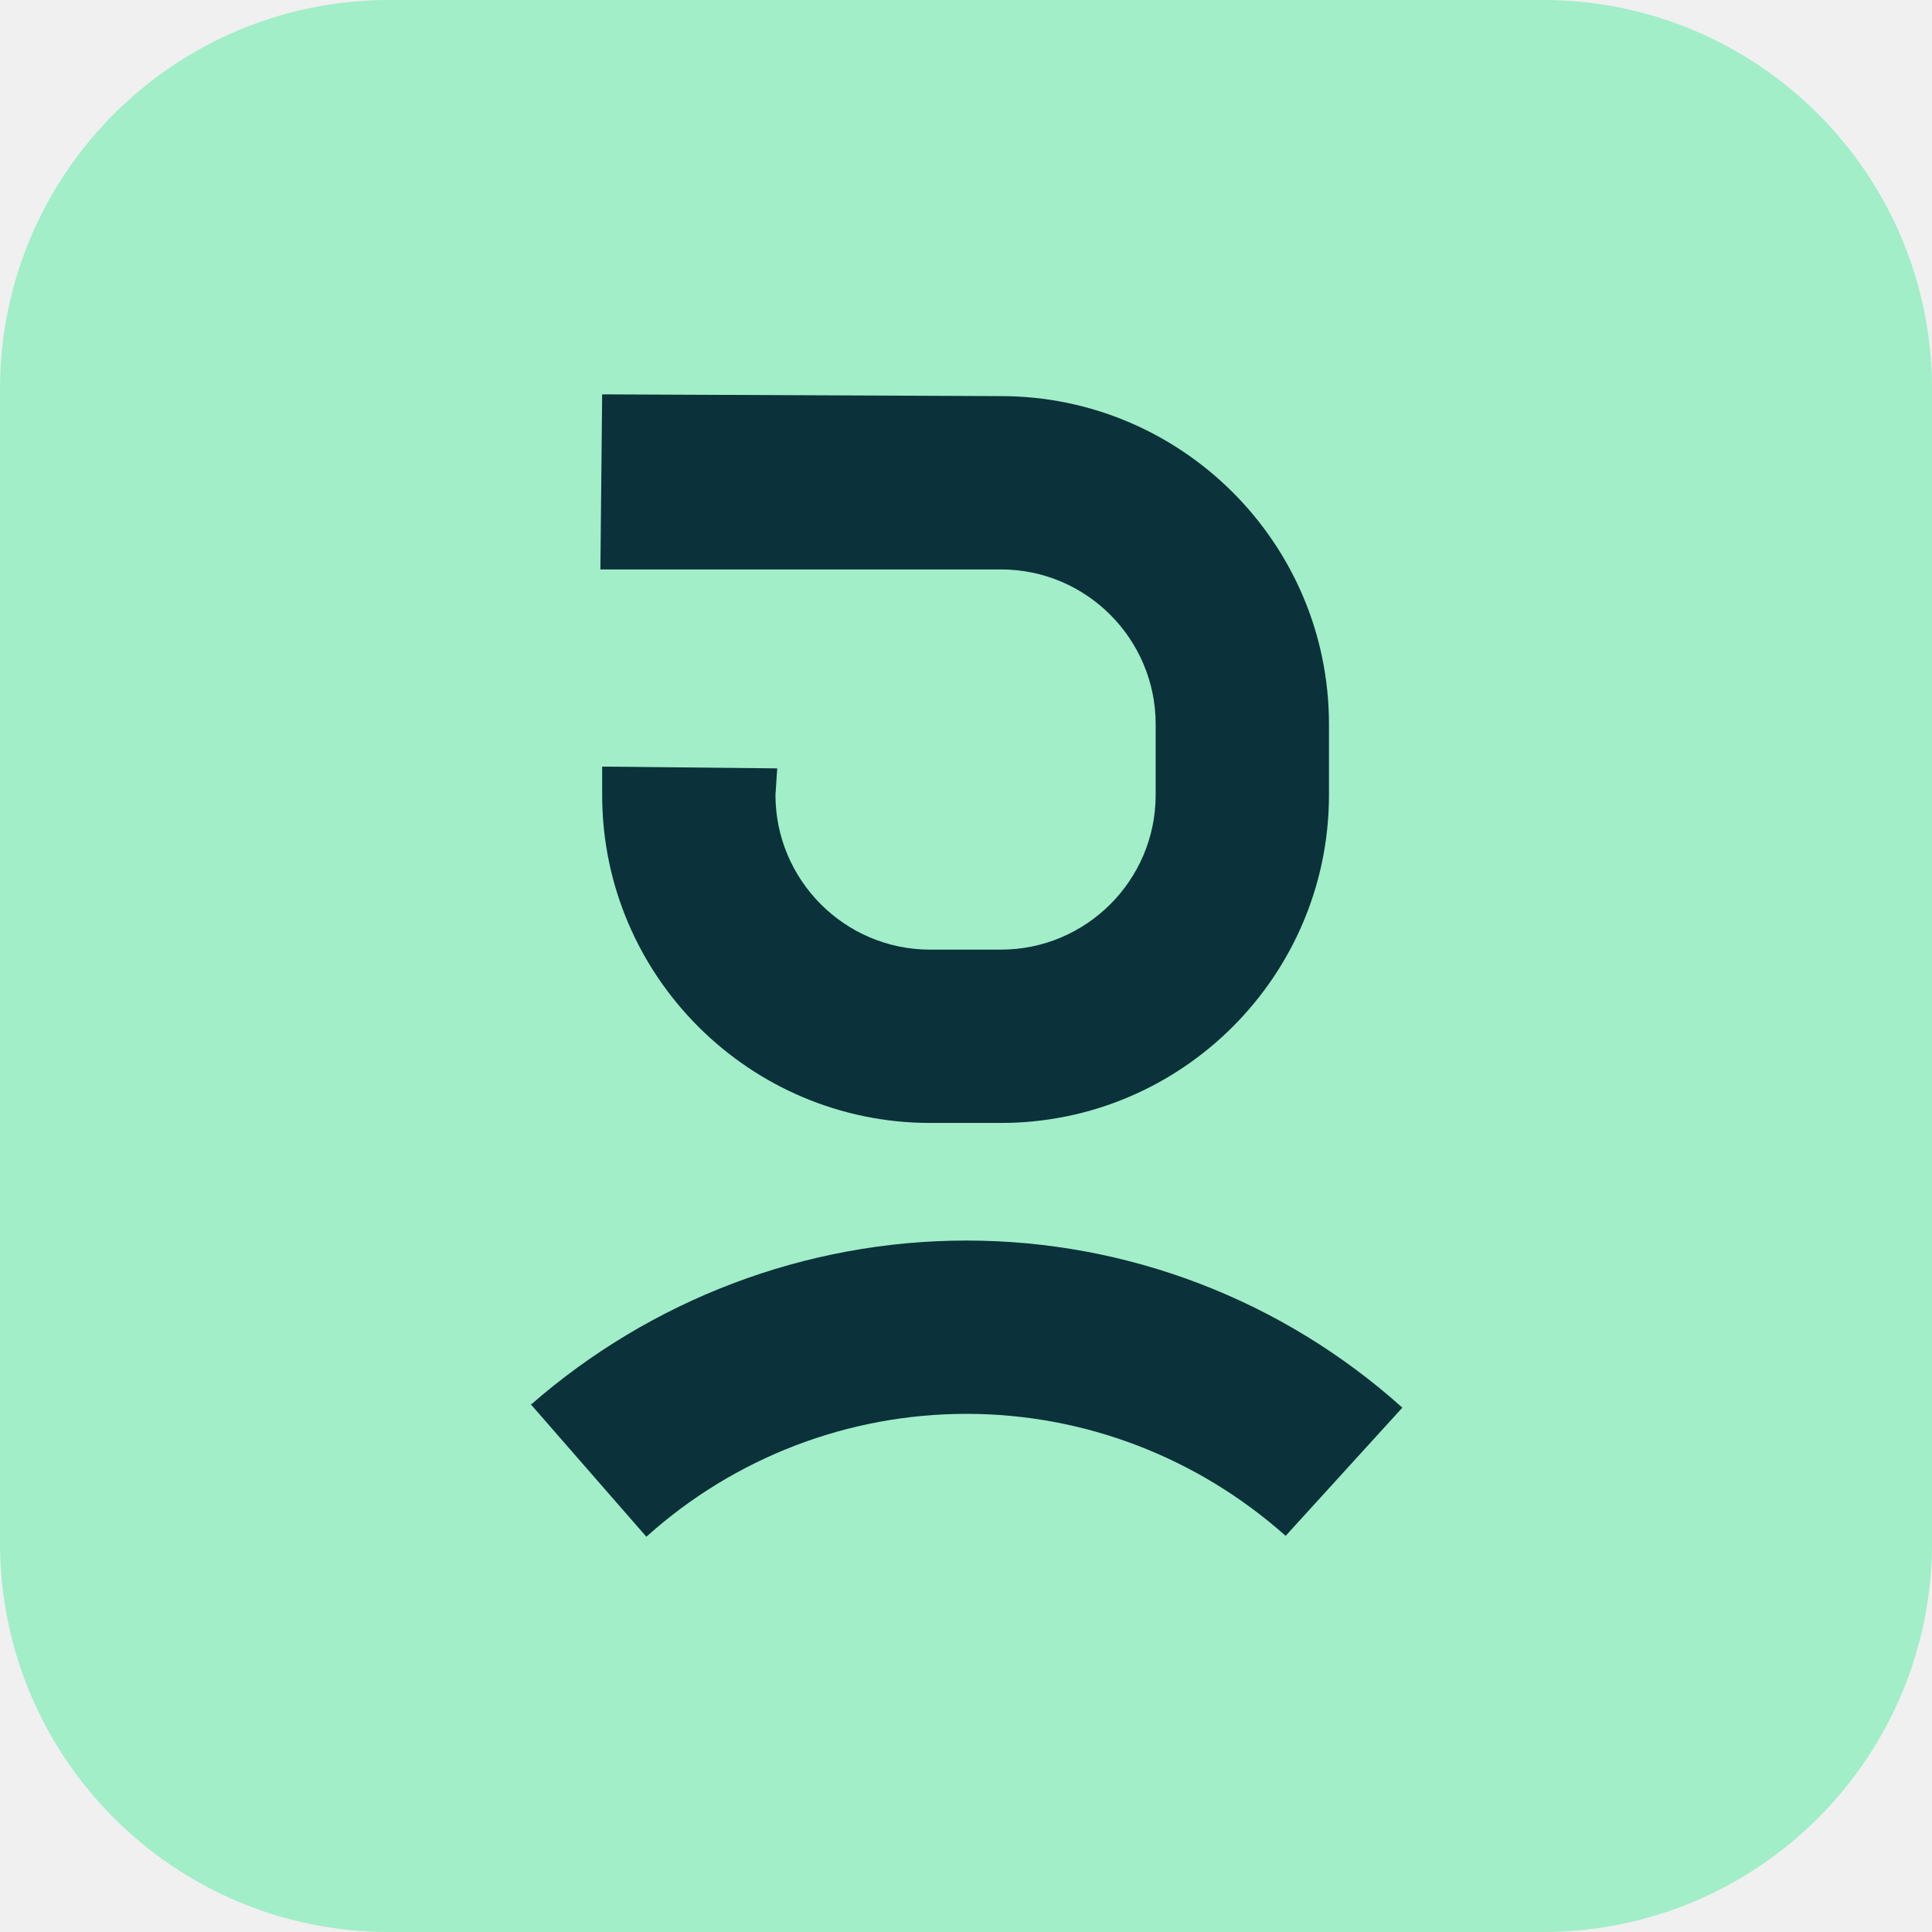
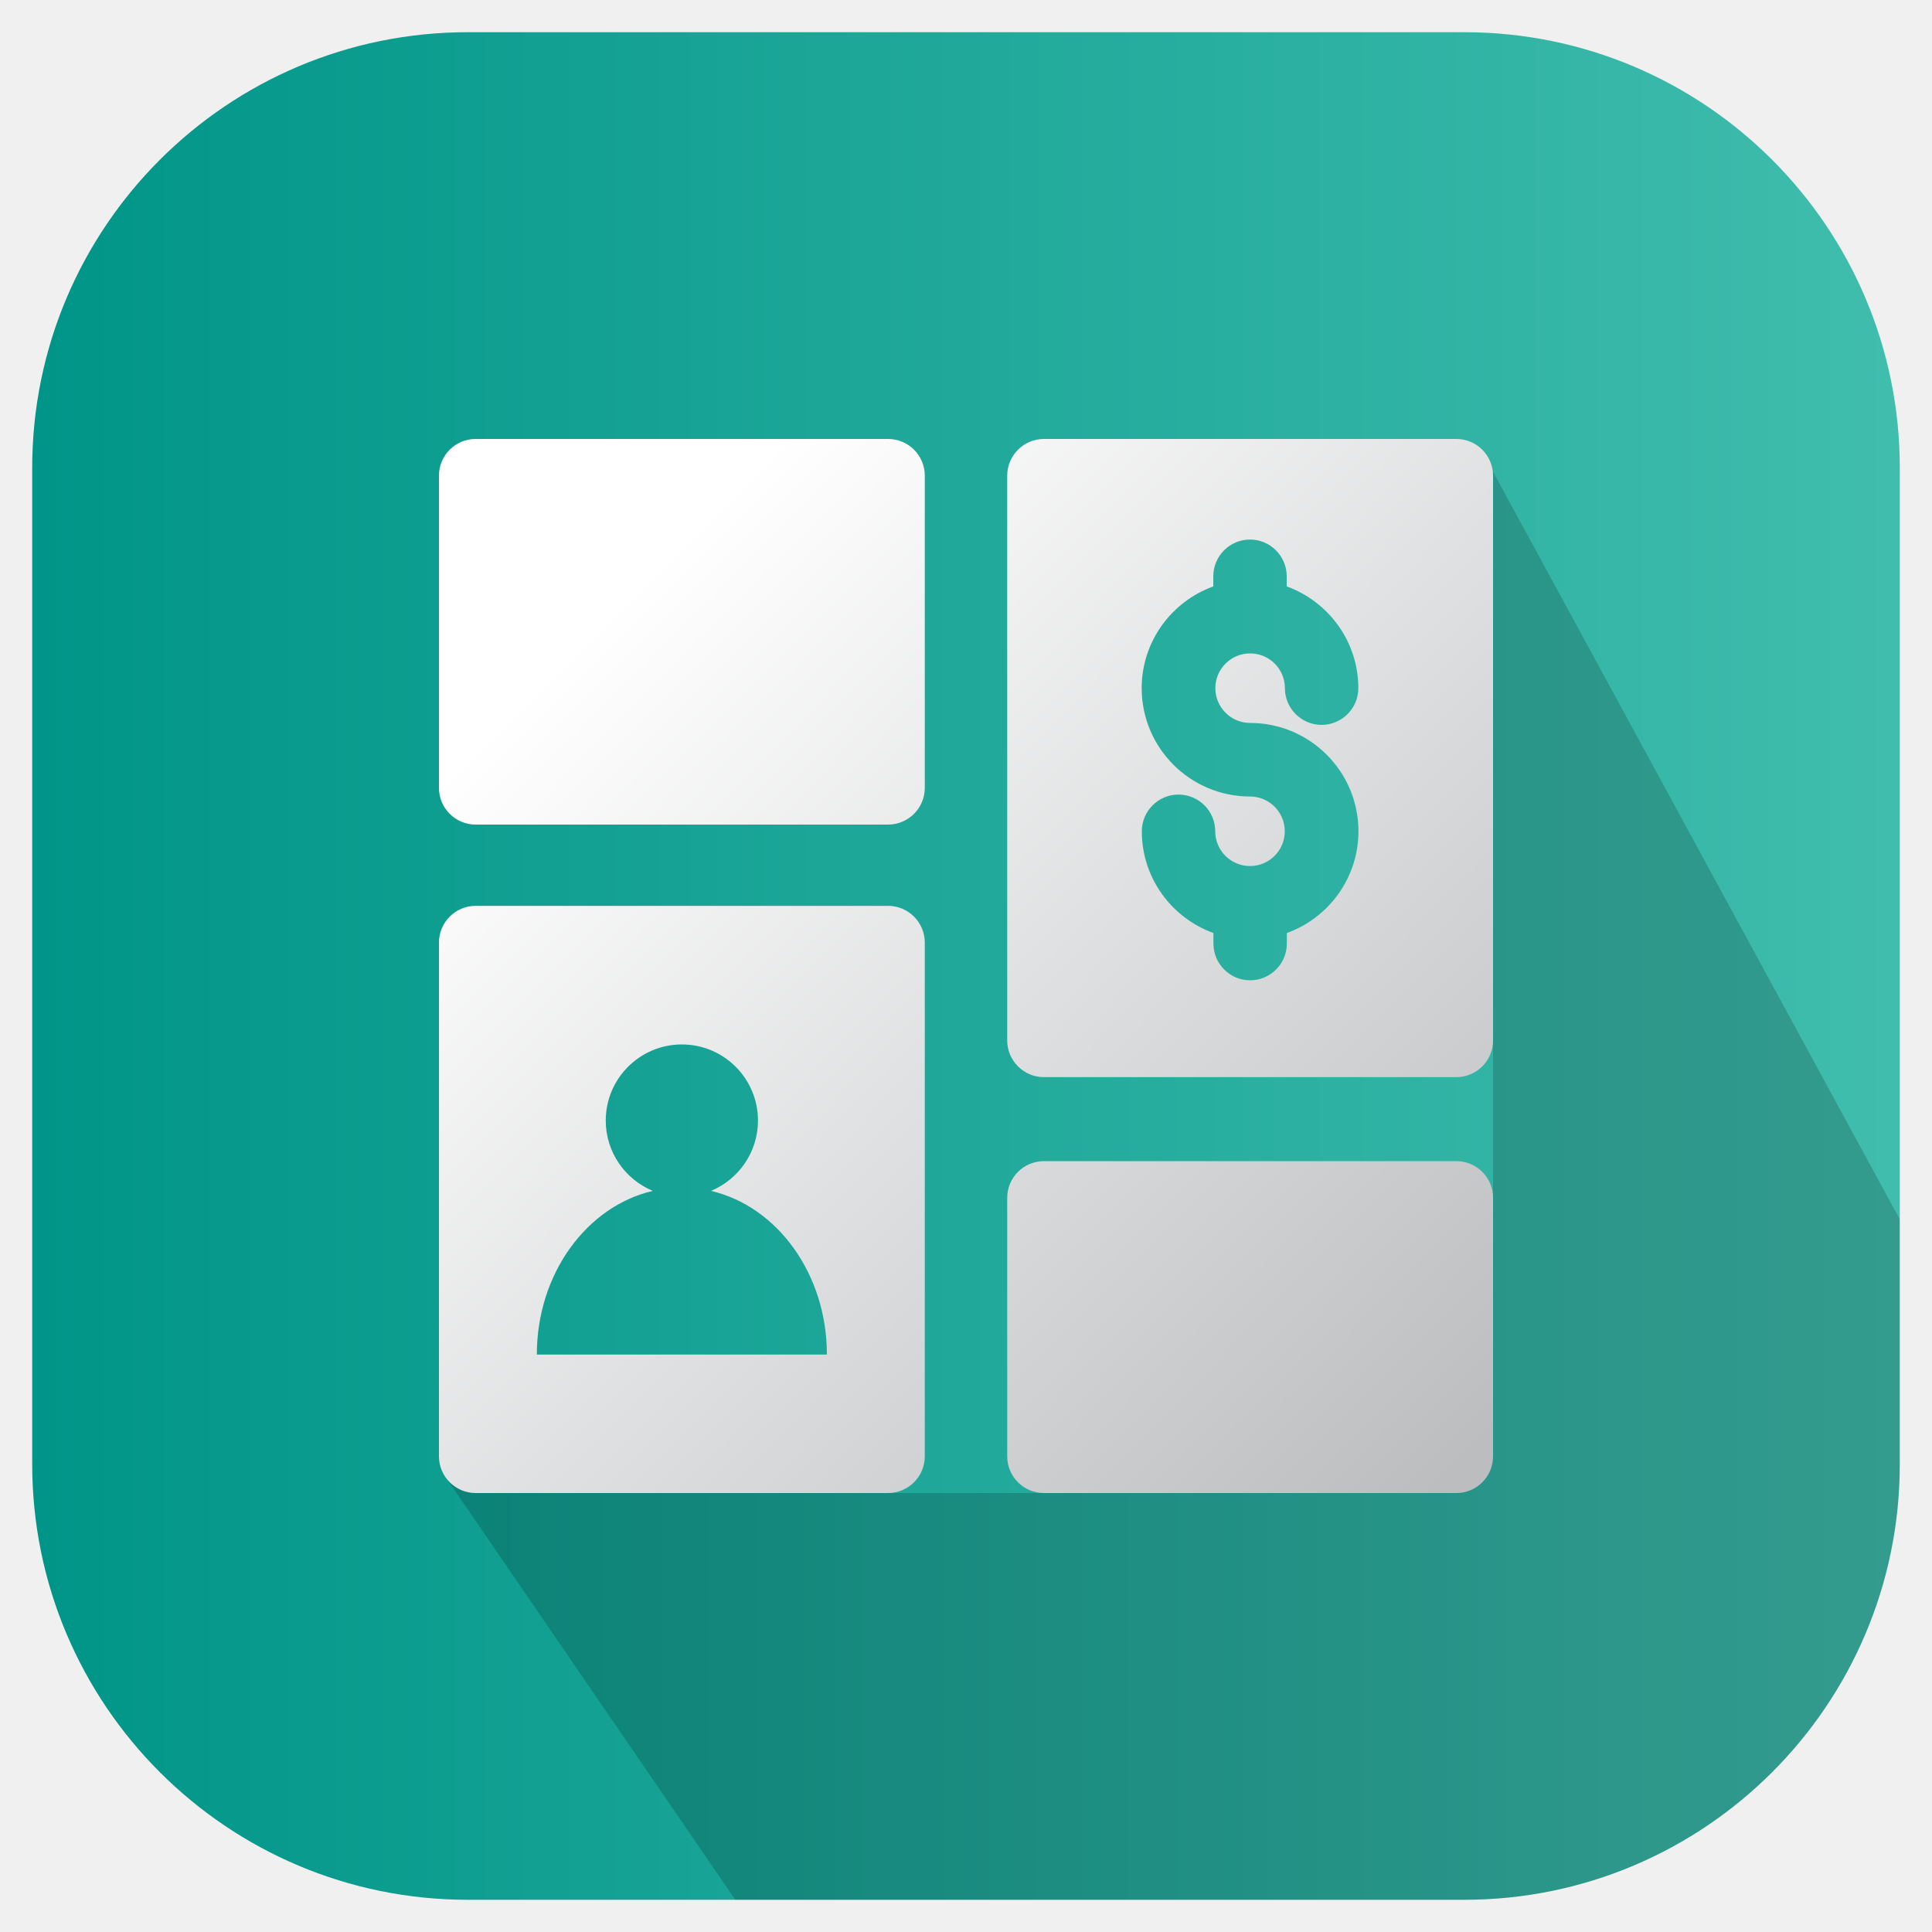
- <svg xmlns="http://www.w3.org/2000/svg" width="117" height="117" viewBox="0 0 117 117" fill="none">
-   <g clip-path="url(#clip0_0_45)">
-     <path d="M93.439 0H23.561C10.549 0 0 10.549 0 23.561V93.439C0 106.452 10.549 117 23.561 117H93.439C106.452 117 117 106.452 117 93.439V23.561C117 10.549 106.452 0 93.439 0Z" fill="#A1EEC9" />
-     <path d="M56.332 68.004C45.408 68.004 36.466 59.116 36.466 48.139V46.425L47.068 46.532L46.961 48.139C46.961 53.279 51.138 57.509 56.332 57.509H60.615C65.756 57.509 69.986 53.333 69.986 48.139V43.855C69.986 38.714 65.809 34.484 60.615 34.484H36.359L36.466 23.882L60.615 23.989C71.539 23.989 80.481 32.878 80.481 43.855V48.139C80.481 59.062 71.593 68.004 60.615 68.004H56.332Z" fill="#0B313A" />
-     <path d="M32.128 85.086C39.41 78.713 48.781 75.126 58.527 75.126C68.272 75.126 77.643 78.713 84.925 85.246L77.857 93.01C72.502 88.245 65.648 85.621 58.527 85.621C51.405 85.621 44.497 88.245 39.143 93.064L32.182 85.086H32.128Z" fill="#0B313A" />
+ <svg xmlns="http://www.w3.org/2000/svg" xmlns:xlink="http://www.w3.org/1999/xlink" viewBox="0 0 150 150">
+   <defs>
+     <style>
+       .cls-1 {
+         fill: none;
+       }
+ 
+       .cls-2 {
+         fill: url(#linear-gradient-5);
+       }
+ 
+       .cls-3 {
+         fill: url(#linear-gradient-4);
+       }
+ 
+       .cls-4 {
+         fill: url(#linear-gradient-3);
+       }
+ 
+       .cls-5 {
+         fill: url(#linear-gradient-2);
+       }
+ 
+       .cls-6 {
+         fill: url(#linear-gradient);
+       }
+ 
+       .cls-7 {
+         isolation: isolate;
+       }
+ 
+       .cls-8 {
+         fill: #d0d2d3;
+         mix-blend-mode: multiply;
+       }
+ 
+       .cls-9 {
+         clip-path: url(#clippath);
+       }
+     </style>
+     <linearGradient id="linear-gradient" x1="2.5" y1="75" x2="147.5" y2="75" gradientUnits="userSpaceOnUse">
+       <stop offset="0" stop-color="#009588" />
+       <stop offset="1" stop-color="#40bdad" />
+     </linearGradient>
+     <clipPath id="clippath">
+       <rect class="cls-1" x="2.5" y="2.5" width="145" height="145" rx="33.83" ry="33.83" />
+     </clipPath>
+     <linearGradient id="linear-gradient-2" x1="36.56" y1="32.85" x2="116" y2="111.4" gradientUnits="userSpaceOnUse">
+       <stop offset=".16" stop-color="#fff" />
+       <stop offset="1" stop-color="#bbbdbf" />
+     </linearGradient>
+     <linearGradient id="linear-gradient-3" x1="31.38" y1="38.09" x2="110.82" y2="116.64" xlink:href="#linear-gradient-2" />
+     <linearGradient id="linear-gradient-4" x1="53.47" y1="15.75" x2="132.91" y2="94.3" xlink:href="#linear-gradient-2" />
+     <linearGradient id="linear-gradient-5" x1="14.52" y1="55.13" x2="93.96" y2="133.69" xlink:href="#linear-gradient-2" />
+   </defs>
+   <g class="cls-7">
+     <g id="Layer_1">
+       <g>
+         <rect class="cls-6" x="2.5" y="2.5" width="145" height="145" rx="33.83" ry="33.83" />
+         <g class="cls-9">
+           <polygon class="cls-8" points="147.5 94.67 115.92 36.63 115.92 113.07 113.07 115.92 81.05 115.92 68.95 115.92 34.72 114.86 71 167.8 147.5 167.8 147.5 94.67" />
+         </g>
+         <g>
+           <rect class="cls-5" x="34.08" y="34.08" width="37.72" height="29.94" rx="2.85" ry="2.85" />
+           <rect class="cls-4" x="78.2" y="90.15" width="37.72" height="25.77" rx="2.85" ry="2.85" />
+           <path class="cls-3" d="M78.2,36.93v43.85c0,1.57,1.28,2.85,2.85,2.85h32.02c1.57,0,2.85-1.28,2.85-2.85v-43.85c0-1.57-1.28-2.85-2.85-2.85h-32.02c-1.57,0-2.85,1.28-2.85,2.85ZM97.06,56.13c4.64,0,8.41,3.77,8.41,8.41,0,3.63-2.32,6.73-5.56,7.9v.82c0,1.57-1.28,2.85-2.85,2.85s-2.85-1.28-2.85-2.85v-.82c-3.23-1.17-5.56-4.26-5.56-7.9,0-1.57,1.28-2.85,2.85-2.85s2.85,1.28,2.85,2.85c0,1.49,1.21,2.7,2.7,2.7s2.7-1.21,2.7-2.7-1.21-2.7-2.7-2.7c-4.64,0-8.41-3.77-8.41-8.41,0-3.63,2.32-6.73,5.56-7.9v-.79c0-1.57,1.28-2.85,2.85-2.85s2.85,1.28,2.85,2.85v.79c3.23,1.17,5.56,4.26,5.56,7.9,0,1.57-1.28,2.85-2.85,2.85s-2.85-1.28-2.85-2.85c0-1.49-1.21-2.7-2.7-2.7s-2.7,1.21-2.7,2.7,1.21,2.7,2.7,2.7Z" />
+           <path class="cls-2" d="M34.08,73.18v39.89c0,1.57,1.28,2.85,2.85,2.85h32.02c1.57,0,2.85-1.28,2.85-2.85v-39.89c0-1.57-1.28-2.85-2.85-2.85h-32.02c-1.57,0-2.85,1.28-2.85,2.85ZM41.68,105.17c0-6.28,3.87-11.51,9-12.71-2.14-.89-3.65-3-3.65-5.46,0-3.26,2.65-5.91,5.91-5.91s5.91,2.65,5.91,5.91c0,2.46-1.51,4.57-3.65,5.46,5.14,1.2,9,6.44,9,12.71h-22.52Z" />
+         </g>
+       </g>
+     </g>
  </g>
-   <defs>
-     <clipPath id="clip0_0_45">
-       <rect width="117" height="117" fill="white" />
-     </clipPath>
-   </defs>
</svg>
